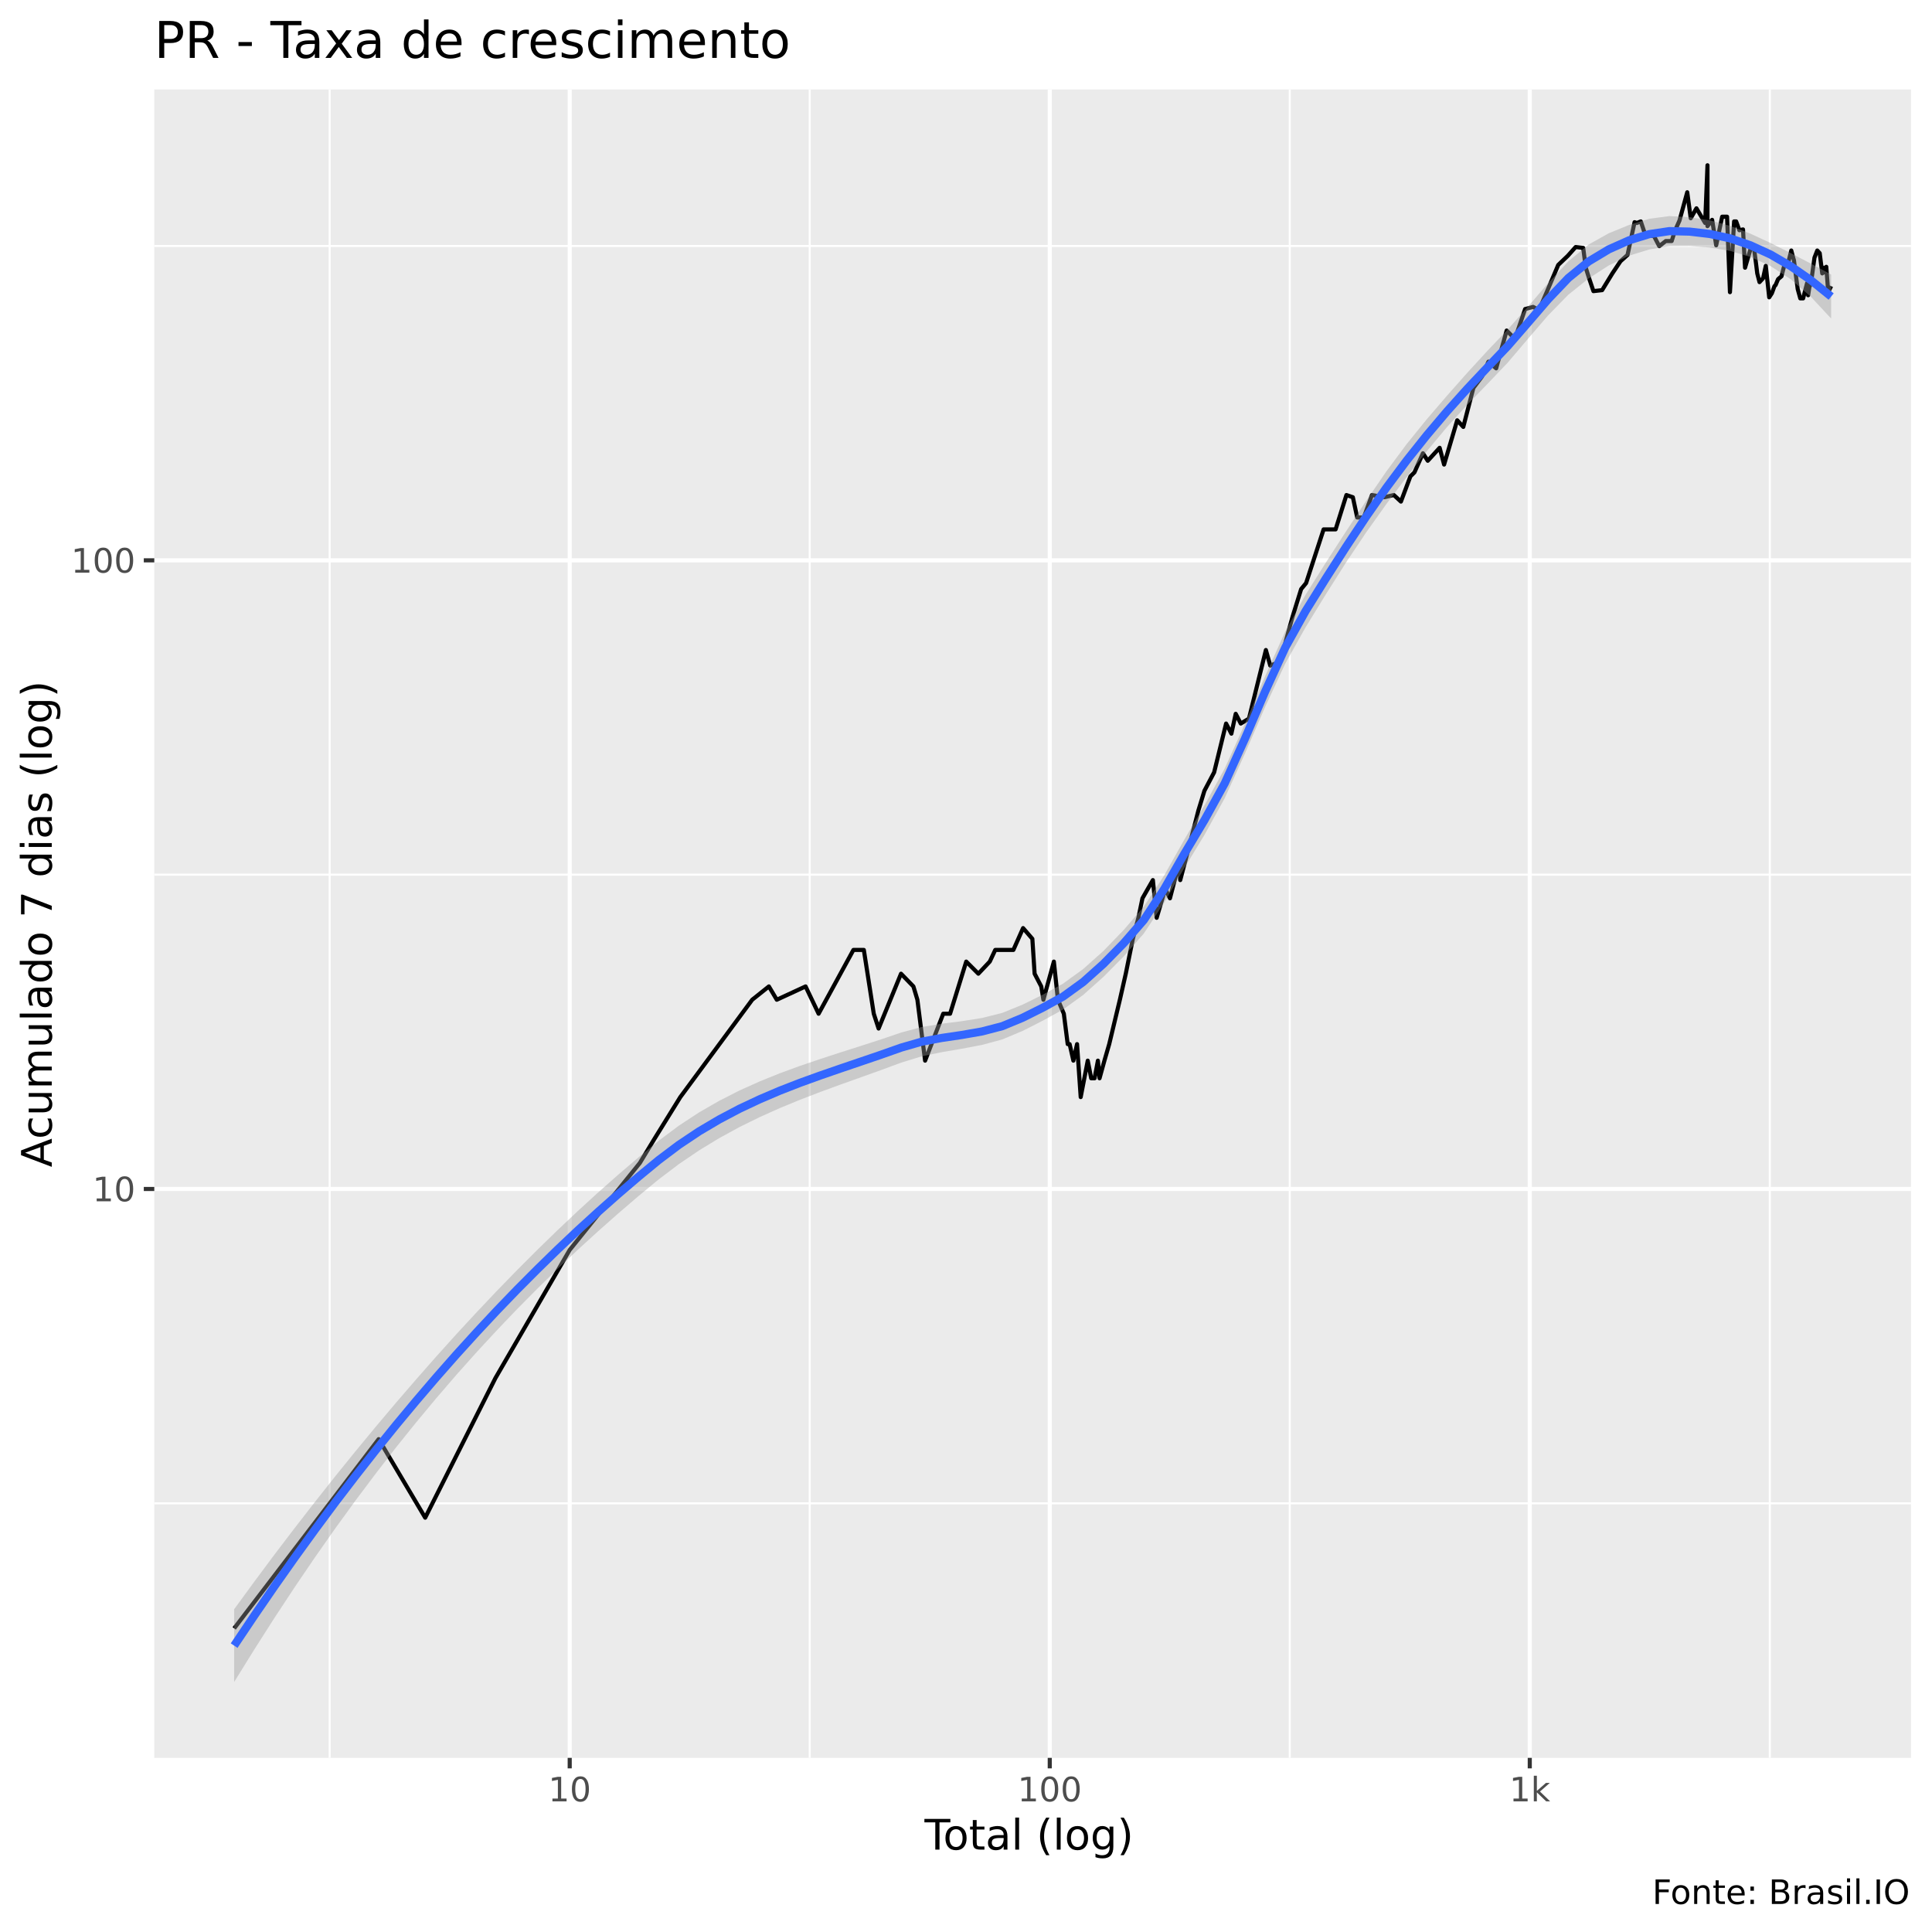
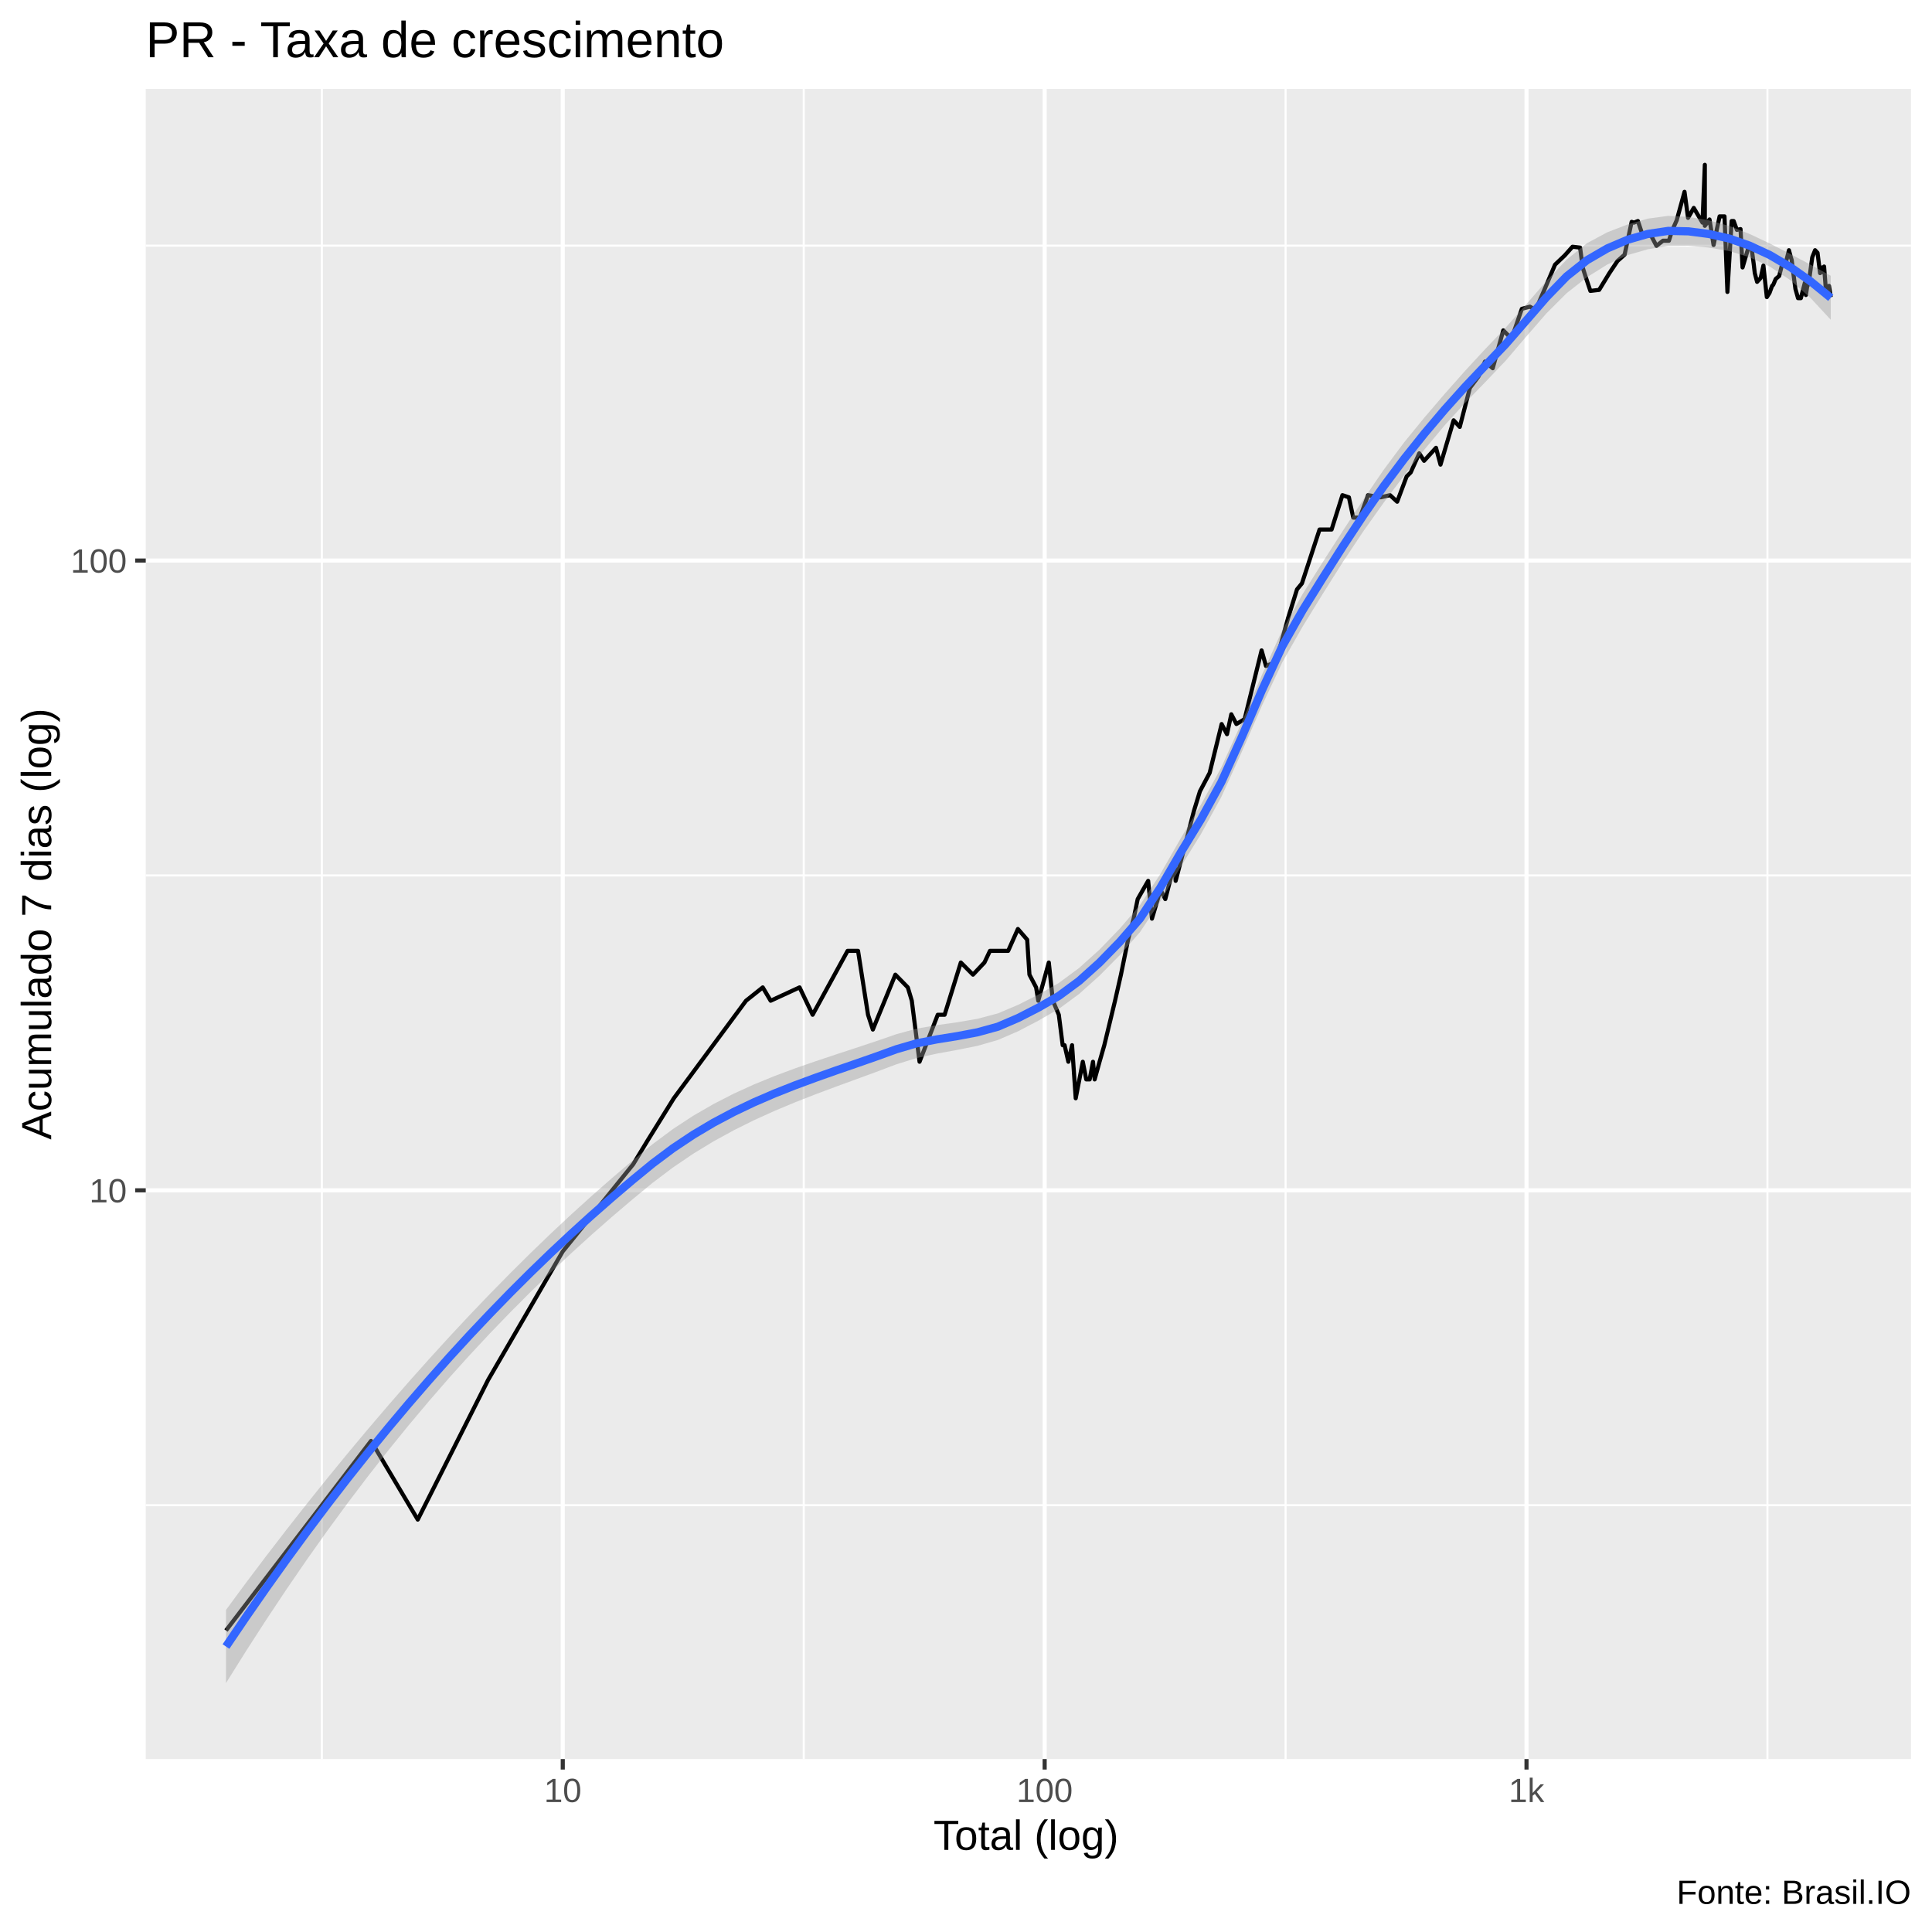
<svg xmlns="http://www.w3.org/2000/svg" viewBox="0 0 504.00 504.00">
  <defs>
    <style type="text/css">
    line, polyline, polygon, path, rect, circle {
      fill: none;
      stroke: #000000;
      stroke-linecap: round;
      stroke-linejoin: round;
      stroke-miterlimit: 10.00;
    }
  </style>
  </defs>
  <rect width="100%" height="100%" style="stroke: none; fill: #FFFFFF;" />
-   <rect x="0" y="0.00" width="504.00" height="504.00" style="stroke-width: 1.07; stroke: #FFFFFF; fill: #FFFFFF;" />
+   <rect x="-0" y="0.00" width="504.00" height="504.00" style="stroke-width: 1.07; stroke: #FFFFFF; fill: #FFFFFF;" />
  <defs>
-     <clipPath id="cpNDAuMjV8NDk4LjUyfDQ1OC41N3wyMy4zMw==">
-       <rect x="40.25" y="23.33" width="458.27" height="435.24" />
+     <clipPath id="cpMzguMDJ8NDk4LjUyfDQ1OC44OHwyMy4xOQ==">
+       <rect x="38.02" y="23.19" width="460.50" height="435.69" />
    </clipPath>
  </defs>
-   <rect x="40.25" y="23.33" width="458.27" height="435.24" style="stroke-width: 1.07; stroke: none; fill: #EBEBEB;" clip-path="url(#cpNDAuMjV8NDk4LjUyfDQ1OC41N3wyMy4zMw==)" />
-   <polyline points="40.25,392.17 498.52,392.17 " style="stroke-width: 0.53; stroke: #FFFFFF; stroke-linecap: butt;" clip-path="url(#cpNDAuMjV8NDk4LjUyfDQ1OC41N3wyMy4zMw==)" />
-   <polyline points="40.25,228.17 498.52,228.17 " style="stroke-width: 0.53; stroke: #FFFFFF; stroke-linecap: butt;" clip-path="url(#cpNDAuMjV8NDk4LjUyfDQ1OC41N3wyMy4zMw==)" />
-   <polyline points="40.25,64.17 498.52,64.17 " style="stroke-width: 0.53; stroke: #FFFFFF; stroke-linecap: butt;" clip-path="url(#cpNDAuMjV8NDk4LjUyfDQ1OC41N3wyMy4zMw==)" />
-   <polyline points="86.00,458.57 86.00,23.33 " style="stroke-width: 0.53; stroke: #FFFFFF; stroke-linecap: butt;" clip-path="url(#cpNDAuMjV8NDk4LjUyfDQ1OC41N3wyMy4zMw==)" />
-   <polyline points="211.23,458.57 211.23,23.33 " style="stroke-width: 0.53; stroke: #FFFFFF; stroke-linecap: butt;" clip-path="url(#cpNDAuMjV8NDk4LjUyfDQ1OC41N3wyMy4zMw==)" />
-   <polyline points="336.46,458.57 336.46,23.33 " style="stroke-width: 0.53; stroke: #FFFFFF; stroke-linecap: butt;" clip-path="url(#cpNDAuMjV8NDk4LjUyfDQ1OC41N3wyMy4zMw==)" />
-   <polyline points="461.69,458.57 461.69,23.33 " style="stroke-width: 0.53; stroke: #FFFFFF; stroke-linecap: butt;" clip-path="url(#cpNDAuMjV8NDk4LjUyfDQ1OC41N3wyMy4zMw==)" />
-   <polyline points="40.25,310.17 498.52,310.17 " style="stroke-width: 1.07; stroke: #FFFFFF; stroke-linecap: butt;" clip-path="url(#cpNDAuMjV8NDk4LjUyfDQ1OC41N3wyMy4zMw==)" />
-   <polyline points="40.25,146.17 498.52,146.17 " style="stroke-width: 1.07; stroke: #FFFFFF; stroke-linecap: butt;" clip-path="url(#cpNDAuMjV8NDk4LjUyfDQ1OC41N3wyMy4zMw==)" />
-   <polyline points="148.62,458.57 148.62,23.33 " style="stroke-width: 1.07; stroke: #FFFFFF; stroke-linecap: butt;" clip-path="url(#cpNDAuMjV8NDk4LjUyfDQ1OC41N3wyMy4zMw==)" />
-   <polyline points="273.85,458.57 273.85,23.33 " style="stroke-width: 1.07; stroke: #FFFFFF; stroke-linecap: butt;" clip-path="url(#cpNDAuMjV8NDk4LjUyfDQ1OC41N3wyMy4zMw==)" />
-   <polyline points="399.07,458.57 399.07,23.33 " style="stroke-width: 1.07; stroke: #FFFFFF; stroke-linecap: butt;" clip-path="url(#cpNDAuMjV8NDk4LjUyfDQ1OC41N3wyMy4zMw==)" />
-   <polyline points="61.08,424.80 61.08,424.80 61.08,424.80 83.14,395.92 83.14,395.92 83.14,395.92 98.78,375.43 110.92,395.92 129.22,359.54 148.62,326.06 166.92,303.38 170.67,297.18 177.47,286.20 196.23,260.80 200.58,257.33 202.64,260.80 210.15,257.33 213.55,264.45 222.63,247.81 225.35,247.81 227.94,264.45 229.20,268.31 235.05,254.01 238.28,257.33 239.32,260.80 241.33,276.69 246.06,264.45 247.85,264.45 252.06,250.85 255.22,254.01 258.20,250.85 259.63,247.81 261.03,247.81 264.36,247.81 266.89,242.11 269.31,244.91 269.90,254.01 271.63,257.33 272.19,260.80 274.92,250.85 275.98,260.80 277.52,264.45 278.53,272.38 279.03,272.38 280.01,276.69 280.97,272.38 281.92,286.20 283.76,276.69 284.66,281.29 285.54,281.29 286.41,276.69 286.84,281.29 288.11,276.69 289.36,272.38 292.14,260.80 293.68,254.01 295.53,244.91 296.97,239.43 298.03,234.34 299.41,231.92 300.75,229.59 301.74,239.43 303.97,231.92 305.21,234.34 307.60,225.13 307.89,229.59 310.17,220.94 312.62,211.43 314.20,206.28 316.73,201.48 319.85,188.75 321.23,191.39 322.36,186.21 323.68,188.75 325.81,187.47 330.23,169.57 331.37,173.64 333.96,172.60 337.10,161.18 339.43,153.67 340.72,152.11 345.29,138.10 348.42,138.10 351.24,129.14 352.92,129.71 354.05,134.99 355.77,134.99 357.90,129.14 361.16,129.71 363.61,129.14 365.46,130.85 367.93,124.27 368.98,123.23 371.20,118.25 372.46,120.20 375.56,116.82 376.72,121.19 380.14,109.64 381.73,111.37 384.36,101.21 386.60,98.24 388.28,94.35 390.30,96.09 393.04,86.23 395.19,88.41 397.86,80.62 399.94,80.06 401.47,80.91 403.71,75.69 406.49,69.12 408.99,66.74 411.04,64.44 413.01,64.67 413.68,69.84 414.46,72.33 415.68,75.95 417.95,75.69 420.62,71.32 422.73,68.16 424.57,66.51 426.41,57.96 427.00,58.17 428.03,57.76 429.29,61.56 431.46,61.56 432.85,64.22 434.55,62.88 436.09,62.88 436.91,60.27 438.12,57.55 440.15,50.15 441.06,56.94 442.55,54.34 444.82,58.17 445.43,43.11 445.43,59.00 446.64,57.35 447.70,63.99 449.26,56.53 450.54,56.53 451.29,76.22 452.38,57.76 452.91,57.76 453.75,60.06 454.70,59.85 455.23,69.84 456.81,64.44 457.50,64.22 458.11,68.88 458.41,71.32 459.00,73.60 459.94,72.58 460.64,69.36 461.53,77.57 462.23,76.49 462.91,74.64 463.19,74.38 463.84,72.83 464.74,72.07 465.62,68.64 466.41,68.88 467.29,65.35 467.78,67.21 467.99,67.92 468.39,71.07 468.97,75.42 469.64,77.84 470.38,77.84 471.41,73.86 471.69,77.02 472.01,74.90 472.43,73.86 473.34,67.21 474.07,65.35 474.71,66.05 475.37,71.32 475.72,69.84 475.95,71.07 476.42,69.60 476.93,76.22 477.69,74.64 " style="stroke-width: 1.07; stroke-linecap: butt;" clip-path="url(#cpNDAuMjV8NDk4LjUyfDQ1OC41N3wyMy4zMw==)" />
-   <polygon points="61.08,419.80 66.36,412.58 71.63,405.50 76.91,398.57 82.18,391.78 87.45,385.12 92.73,378.60 98.00,372.22 103.27,365.97 108.55,359.85 113.82,353.86 119.09,348.01 124.37,342.30 129.64,336.73 134.91,331.31 140.19,326.03 145.46,320.90 150.73,315.93 156.01,311.10 161.28,306.44 166.55,301.93 171.83,297.58 177.10,293.65 182.37,290.19 187.65,287.15 192.92,284.47 198.20,282.10 203.47,279.97 208.74,278.04 214.02,276.25 219.29,274.53 224.56,272.85 229.84,271.14 235.11,269.35 240.38,267.93 245.66,267.06 250.93,266.39 256.20,265.56 261.48,264.23 266.75,262.08 272.02,259.49 277.30,256.61 282.57,252.79 287.84,248.08 293.12,242.62 298.39,236.49 303.67,228.42 308.94,219.05 314.21,210.08 319.49,200.48 324.76,188.82 330.03,176.41 335.31,164.69 340.58,155.16 345.85,146.80 351.13,138.64 356.40,130.65 361.67,122.96 366.95,115.85 372.22,109.35 377.49,103.21 382.77,97.25 388.04,91.50 393.31,85.97 398.59,80.00 403.86,73.87 409.13,68.19 414.41,63.80 419.68,60.85 424.96,58.69 430.23,57.07 435.50,56.37 440.78,56.66 446.05,57.49 451.32,58.91 456.60,60.94 461.87,63.38 467.14,66.03 472.42,68.78 477.69,71.61 477.69,83.10 472.42,77.44 467.14,72.84 461.87,69.40 456.60,67.02 451.32,65.45 446.05,64.58 440.78,64.18 435.50,64.21 430.23,65.08 424.96,66.70 419.68,69.25 414.41,72.65 409.13,76.88 403.86,82.27 398.59,88.40 393.31,94.61 388.04,100.14 382.77,105.58 377.49,111.39 372.22,117.70 366.95,124.45 361.67,131.48 356.40,138.88 351.13,146.75 345.85,155.08 340.58,163.65 335.31,173.06 330.03,184.42 324.76,196.59 319.49,208.22 314.21,217.80 308.94,226.47 303.67,235.53 298.39,243.52 293.12,249.53 287.84,254.85 282.57,259.55 277.30,263.37 272.02,266.27 266.75,268.94 261.48,271.15 256.20,272.58 250.93,273.58 245.66,274.48 240.38,275.58 235.11,277.20 229.84,279.15 224.56,281.04 219.29,282.92 214.02,284.85 208.74,286.88 203.47,289.05 198.20,291.41 192.92,294.01 187.65,296.89 182.37,300.10 177.10,303.68 171.83,307.67 166.55,312.03 161.28,316.55 156.01,321.21 150.73,326.03 145.46,331.01 140.19,336.16 134.91,341.49 129.64,347.01 124.37,352.71 119.09,358.62 113.82,364.74 108.55,371.08 103.27,377.64 98.00,384.43 92.73,391.46 87.45,398.73 82.18,406.24 76.91,414.00 71.63,422.01 66.36,430.27 61.08,438.79 " style="stroke-width: 0.00; stroke: none; fill: #999999; fill-opacity: 0.40;" clip-path="url(#cpNDAuMjV8NDk4LjUyfDQ1OC41N3wyMy4zMw==)" />
-   <polyline points="61.08,419.80 66.36,412.58 71.63,405.50 76.91,398.57 82.18,391.78 87.45,385.12 92.73,378.60 98.00,372.22 103.27,365.97 108.55,359.85 113.82,353.86 119.09,348.01 124.37,342.30 129.64,336.73 134.91,331.31 140.19,326.03 145.46,320.90 150.73,315.93 156.01,311.10 161.28,306.44 166.55,301.93 171.83,297.58 177.10,293.65 182.37,290.19 187.65,287.15 192.92,284.47 198.20,282.10 203.47,279.97 208.74,278.04 214.02,276.25 219.29,274.53 224.56,272.85 229.84,271.14 235.11,269.35 240.38,267.93 245.66,267.06 250.93,266.39 256.20,265.56 261.48,264.23 266.75,262.08 272.02,259.49 277.30,256.61 282.57,252.79 287.84,248.08 293.12,242.62 298.39,236.49 303.67,228.42 308.94,219.05 314.21,210.08 319.49,200.48 324.76,188.82 330.03,176.41 335.31,164.69 340.58,155.16 345.85,146.80 351.13,138.64 356.40,130.65 361.67,122.96 366.95,115.85 372.22,109.35 377.49,103.21 382.77,97.25 388.04,91.50 393.31,85.97 398.59,80.00 403.86,73.87 409.13,68.19 414.41,63.80 419.68,60.85 424.96,58.69 430.23,57.07 435.50,56.37 440.78,56.66 446.05,57.49 451.32,58.91 456.60,60.94 461.87,63.38 467.14,66.03 472.42,68.78 477.69,71.61 " style="stroke-width: 2.13; stroke: none;" clip-path="url(#cpNDAuMjV8NDk4LjUyfDQ1OC41N3wyMy4zMw==)" />
-   <polyline points="477.69,83.10 472.42,77.44 467.14,72.84 461.87,69.40 456.60,67.02 451.32,65.45 446.05,64.58 440.78,64.18 435.50,64.21 430.23,65.08 424.96,66.70 419.68,69.25 414.41,72.65 409.13,76.88 403.86,82.27 398.59,88.40 393.31,94.61 388.04,100.14 382.77,105.58 377.49,111.39 372.22,117.70 366.95,124.45 361.67,131.48 356.40,138.88 351.13,146.75 345.85,155.08 340.58,163.65 335.31,173.06 330.03,184.42 324.76,196.59 319.49,208.22 314.21,217.80 308.94,226.47 303.67,235.53 298.39,243.52 293.12,249.53 287.84,254.85 282.57,259.55 277.30,263.37 272.02,266.27 266.75,268.94 261.48,271.15 256.20,272.58 250.93,273.58 245.66,274.48 240.38,275.58 235.11,277.20 229.84,279.15 224.56,281.04 219.29,282.92 214.02,284.85 208.74,286.88 203.47,289.05 198.20,291.41 192.92,294.01 187.65,296.89 182.37,300.10 177.10,303.68 171.83,307.67 166.55,312.03 161.28,316.55 156.01,321.21 150.73,326.03 145.46,331.01 140.19,336.16 134.91,341.49 129.64,347.01 124.37,352.71 119.09,358.62 113.82,364.74 108.55,371.08 103.27,377.64 98.00,384.43 92.73,391.46 87.45,398.73 82.18,406.24 76.91,414.00 71.63,422.01 66.36,430.27 61.08,438.79 " style="stroke-width: 2.13; stroke: none;" clip-path="url(#cpNDAuMjV8NDk4LjUyfDQ1OC41N3wyMy4zMw==)" />
-   <polyline points="61.08,429.29 66.36,421.42 71.63,413.76 76.91,406.28 82.18,399.01 87.45,391.92 92.73,385.03 98.00,378.32 103.27,371.80 108.55,365.46 113.82,359.30 119.09,353.32 124.37,347.51 129.64,341.87 134.91,336.40 140.19,331.10 145.46,325.96 150.73,320.98 156.01,316.16 161.28,311.49 166.55,306.98 171.83,302.63 177.10,298.66 182.37,295.14 187.65,292.02 192.92,289.24 198.20,286.76 203.47,284.51 208.74,282.46 214.02,280.55 219.29,278.73 224.56,276.94 229.84,275.14 235.11,273.28 240.38,271.76 245.66,270.77 250.93,269.99 256.20,269.07 261.48,267.69 266.75,265.51 272.02,262.88 277.30,259.99 282.57,256.17 287.84,251.46 293.12,246.08 298.39,240.01 303.67,231.97 308.94,222.76 314.21,213.94 319.49,204.35 324.76,192.71 330.03,180.41 335.31,168.87 340.58,159.41 345.85,150.94 351.13,142.70 356.40,134.76 361.67,127.22 366.95,120.15 372.22,113.53 377.49,107.30 382.77,101.41 388.04,95.82 393.31,90.29 398.59,84.20 403.86,78.07 409.13,72.53 414.41,68.22 419.68,65.05 424.96,62.70 430.23,61.08 435.50,60.29 440.78,60.42 446.05,61.04 451.32,62.18 456.60,63.98 461.87,66.39 467.14,69.44 472.42,73.11 477.69,77.36 " style="stroke-width: 2.13; stroke: #3366FF; stroke-linecap: butt;" clip-path="url(#cpNDAuMjV8NDk4LjUyfDQ1OC41N3wyMy4zMw==)" />
+   <rect x="38.02" y="23.19" width="460.50" height="435.69" style="stroke-width: 1.07; stroke: none; fill: #EBEBEB;" clip-path="url(#cpMzguMDJ8NDk4LjUyfDQ1OC44OHwyMy4xOQ==)" />
+   <polyline points="38.02,392.66 498.52,392.66 " style="stroke-width: 0.53; stroke: #FFFFFF; stroke-linecap: butt;" clip-path="url(#cpMzguMDJ8NDk4LjUyfDQ1OC44OHwyMy4xOQ==)" />
+   <polyline points="38.02,228.37 498.52,228.37 " style="stroke-width: 0.53; stroke: #FFFFFF; stroke-linecap: butt;" clip-path="url(#cpMzguMDJ8NDk4LjUyfDQ1OC44OHwyMy4xOQ==)" />
+   <polyline points="38.02,64.08 498.52,64.08 " style="stroke-width: 0.53; stroke: #FFFFFF; stroke-linecap: butt;" clip-path="url(#cpMzguMDJ8NDk4LjUyfDQ1OC44OHwyMy4xOQ==)" />
+   <polyline points="83.96,458.88 83.96,23.19 " style="stroke-width: 0.53; stroke: #FFFFFF; stroke-linecap: butt;" clip-path="url(#cpMzguMDJ8NDk4LjUyfDQ1OC44OHwyMy4xOQ==)" />
+   <polyline points="209.67,458.88 209.67,23.19 " style="stroke-width: 0.53; stroke: #FFFFFF; stroke-linecap: butt;" clip-path="url(#cpMzguMDJ8NDk4LjUyfDQ1OC44OHwyMy4xOQ==)" />
+   <polyline points="335.37,458.88 335.37,23.19 " style="stroke-width: 0.53; stroke: #FFFFFF; stroke-linecap: butt;" clip-path="url(#cpMzguMDJ8NDk4LjUyfDQ1OC44OHwyMy4xOQ==)" />
+   <polyline points="461.07,458.88 461.07,23.19 " style="stroke-width: 0.53; stroke: #FFFFFF; stroke-linecap: butt;" clip-path="url(#cpMzguMDJ8NDk4LjUyfDQ1OC44OHwyMy4xOQ==)" />
+   <polyline points="38.02,310.52 498.52,310.52 " style="stroke-width: 1.07; stroke: #FFFFFF; stroke-linecap: butt;" clip-path="url(#cpMzguMDJ8NDk4LjUyfDQ1OC44OHwyMy4xOQ==)" />
+   <polyline points="38.02,146.23 498.52,146.23 " style="stroke-width: 1.07; stroke: #FFFFFF; stroke-linecap: butt;" clip-path="url(#cpMzguMDJ8NDk4LjUyfDQ1OC44OHwyMy4xOQ==)" />
+   <polyline points="146.81,458.88 146.81,23.19 " style="stroke-width: 1.07; stroke: #FFFFFF; stroke-linecap: butt;" clip-path="url(#cpMzguMDJ8NDk4LjUyfDQ1OC44OHwyMy4xOQ==)" />
+   <polyline points="272.52,458.88 272.52,23.19 " style="stroke-width: 1.07; stroke: #FFFFFF; stroke-linecap: butt;" clip-path="url(#cpMzguMDJ8NDk4LjUyfDQ1OC44OHwyMy4xOQ==)" />
+   <polyline points="398.22,458.88 398.22,23.19 " style="stroke-width: 1.07; stroke: #FFFFFF; stroke-linecap: butt;" clip-path="url(#cpMzguMDJ8NDk4LjUyfDQ1OC44OHwyMy4xOQ==)" />
+   <polyline points="58.95,425.35 58.95,425.35 58.95,425.35 81.09,396.42 81.09,396.42 81.09,396.42 96.79,375.89 108.98,396.42 127.34,359.97 146.81,326.44 165.18,303.72 168.95,297.51 175.78,286.51 194.61,261.06 198.98,257.58 201.04,261.06 208.58,257.58 211.99,264.72 221.11,248.05 223.84,248.05 226.44,264.72 227.70,268.58 233.57,254.26 236.82,257.58 237.86,261.06 239.88,276.98 244.63,264.72 246.42,264.72 250.65,251.09 253.82,254.26 256.81,251.09 258.25,248.05 259.65,248.05 263.00,248.05 265.54,242.34 267.96,245.14 268.55,254.26 270.29,257.58 270.85,261.06 273.60,251.09 274.66,261.06 276.21,264.72 277.22,272.66 277.72,272.66 278.70,276.98 279.67,272.66 280.62,286.51 282.47,276.98 283.37,281.59 284.26,281.59 285.13,276.98 285.56,281.59 286.84,276.98 288.08,272.66 290.88,261.06 292.42,254.26 294.28,245.14 295.73,239.65 296.79,234.55 298.17,232.13 299.52,229.79 300.51,239.65 302.75,232.13 303.99,234.55 306.39,225.33 306.69,229.79 308.97,221.13 311.44,211.61 313.02,206.44 315.56,201.63 318.69,188.88 320.08,191.53 321.21,186.33 322.54,188.88 324.68,187.60 329.11,169.67 330.26,173.74 332.85,172.70 336.01,161.26 338.35,153.75 339.64,152.18 344.23,138.14 347.37,138.14 350.20,129.17 351.89,129.74 353.02,135.03 354.75,135.03 356.88,129.17 360.16,129.74 362.62,129.17 364.48,130.88 366.95,124.29 368.01,123.25 370.24,118.26 371.50,120.21 374.61,116.82 375.78,121.21 379.21,109.64 380.81,111.37 383.45,101.19 385.69,98.21 387.38,94.32 389.41,96.06 392.16,86.18 394.31,88.37 397.00,80.57 399.08,80.00 400.62,80.85 402.87,75.62 405.66,69.04 408.17,66.66 410.22,64.36 412.20,64.59 412.87,69.77 413.66,72.26 414.88,75.89 417.17,75.62 419.84,71.25 421.96,68.08 423.81,66.43 425.65,57.87 426.24,58.08 427.28,57.66 428.55,61.47 430.73,61.47 432.12,64.13 433.83,62.79 435.37,62.79 436.19,60.18 437.40,57.46 439.44,50.04 440.36,56.84 441.85,54.24 444.13,58.08 444.74,42.99 444.74,58.91 445.96,57.25 447.02,63.91 448.59,56.44 449.87,56.44 450.63,76.16 451.73,57.66 452.26,57.66 453.10,59.97 454.05,59.76 454.58,69.77 456.17,64.36 456.86,64.13 457.48,68.80 457.77,71.25 458.37,73.53 459.31,72.51 460.02,69.28 460.91,77.51 461.61,76.42 462.29,74.57 462.58,74.31 463.23,72.76 464.13,72.00 465.01,68.56 465.80,68.80 466.68,65.27 467.18,67.13 467.40,67.84 467.79,71.00 468.37,75.36 469.05,77.78 469.79,77.78 470.82,73.79 471.11,76.96 471.42,74.83 471.85,73.79 472.76,67.13 473.50,65.27 474.14,65.96 474.80,71.25 475.15,69.77 475.38,71.00 475.85,69.53 476.36,76.16 477.13,74.57 477.59,77.51 " style="stroke-width: 1.07; stroke-linecap: butt;" clip-path="url(#cpMzguMDJ8NDk4LjUyfDQ1OC44OHwyMy4xOQ==)" />
+   <polygon points="58.95,419.98 64.25,412.80 69.55,405.78 74.85,398.90 80.15,392.16 85.45,385.55 90.75,379.08 96.05,372.74 101.35,366.54 106.65,360.46 111.95,354.52 117.24,348.71 122.54,343.04 127.84,337.50 133.14,332.11 138.44,326.85 143.74,321.75 149.04,316.79 154.34,311.99 159.64,307.33 164.94,302.82 170.24,298.48 175.54,294.54 180.83,291.07 186.13,288.01 191.43,285.29 196.73,282.88 202.03,280.71 207.33,278.73 212.63,276.89 217.93,275.12 223.23,273.38 228.53,271.62 233.83,269.79 239.13,268.34 244.43,267.42 249.72,266.68 255.02,265.77 260.32,264.36 265.62,262.12 270.92,259.44 276.22,256.42 281.52,252.50 286.82,247.73 292.12,242.24 297.42,236.07 302.72,227.97 308.02,218.68 313.31,209.87 318.61,200.18 323.91,188.46 329.21,176.03 334.51,164.38 339.81,154.97 345.11,146.56 350.41,138.31 355.71,130.23 361.01,122.49 366.31,115.38 371.61,108.89 376.90,102.72 382.20,96.74 387.50,91.00 392.80,85.45 398.10,79.45 403.40,73.33 408.70,67.71 414.00,63.44 419.30,60.59 424.60,58.55 429.90,57.03 435.20,56.31 440.49,56.58 445.79,57.48 451.09,58.94 456.39,61.02 461.69,63.52 466.99,66.23 472.29,69.04 477.59,71.94 477.59,83.42 472.29,77.70 466.99,73.04 461.69,69.54 456.39,67.11 451.09,65.49 445.79,64.59 440.49,64.11 435.20,64.15 429.90,65.02 424.60,66.54 419.30,69.00 414.00,72.32 408.70,76.47 403.40,81.77 398.10,87.86 392.80,94.08 387.50,99.65 382.20,105.10 376.90,110.92 371.61,117.25 366.31,124.01 361.01,131.07 355.71,138.52 350.41,146.46 345.11,154.85 339.81,163.47 334.51,172.78 329.21,184.07 323.91,196.22 318.61,207.89 313.31,217.56 308.02,226.10 302.72,235.10 297.42,243.12 292.12,249.17 286.82,254.53 281.52,259.28 276.22,263.19 270.92,266.24 265.62,269.01 260.32,271.30 255.02,272.82 249.72,273.89 244.43,274.85 239.13,276.01 233.83,277.65 228.53,279.65 223.23,281.59 217.93,283.53 212.63,285.51 207.33,287.59 202.03,289.81 196.73,292.21 191.43,294.85 186.13,297.75 180.83,300.98 175.54,304.57 170.24,308.57 164.94,312.93 159.64,317.44 154.34,322.10 149.04,326.91 143.74,331.88 138.44,337.01 133.14,342.32 127.84,347.81 122.54,353.49 117.24,359.37 111.95,365.46 106.65,371.76 101.35,378.29 96.05,385.04 90.75,392.03 85.45,399.25 80.15,406.72 74.85,414.44 69.55,422.40 64.25,430.61 58.95,439.07 " style="stroke-width: 0.00; stroke: none; fill: #999999; fill-opacity: 0.40;" clip-path="url(#cpMzguMDJ8NDk4LjUyfDQ1OC44OHwyMy4xOQ==)" />
+   <polyline points="58.95,419.98 64.25,412.80 69.55,405.78 74.85,398.90 80.15,392.16 85.45,385.55 90.75,379.08 96.05,372.74 101.35,366.54 106.65,360.46 111.95,354.52 117.24,348.71 122.54,343.04 127.84,337.50 133.14,332.11 138.44,326.85 143.74,321.75 149.04,316.79 154.34,311.99 159.64,307.33 164.94,302.82 170.24,298.48 175.54,294.54 180.83,291.07 186.13,288.01 191.43,285.29 196.73,282.88 202.03,280.71 207.33,278.73 212.63,276.89 217.93,275.12 223.23,273.38 228.53,271.62 233.83,269.79 239.13,268.34 244.43,267.42 249.72,266.68 255.02,265.77 260.32,264.36 265.62,262.12 270.92,259.44 276.22,256.42 281.52,252.50 286.82,247.73 292.12,242.24 297.42,236.07 302.72,227.97 308.02,218.68 313.31,209.87 318.61,200.18 323.91,188.46 329.21,176.03 334.51,164.38 339.81,154.97 345.11,146.56 350.41,138.31 355.71,130.23 361.01,122.49 366.31,115.38 371.61,108.89 376.90,102.72 382.20,96.74 387.50,91.00 392.80,85.45 398.10,79.45 403.40,73.33 408.70,67.71 414.00,63.44 419.30,60.59 424.60,58.55 429.90,57.03 435.20,56.31 440.49,56.58 445.79,57.48 451.09,58.94 456.39,61.02 461.69,63.52 466.99,66.23 472.29,69.04 477.59,71.94 " style="stroke-width: 2.13; stroke: none;" clip-path="url(#cpMzguMDJ8NDk4LjUyfDQ1OC44OHwyMy4xOQ==)" />
+   <polyline points="477.59,83.42 472.29,77.70 466.99,73.04 461.69,69.54 456.39,67.11 451.09,65.49 445.79,64.59 440.49,64.11 435.20,64.15 429.90,65.02 424.60,66.54 419.30,69.00 414.00,72.32 408.70,76.47 403.40,81.77 398.10,87.86 392.80,94.08 387.50,99.65 382.20,105.10 376.90,110.92 371.61,117.25 366.31,124.01 361.01,131.07 355.71,138.52 350.41,146.46 345.11,154.85 339.81,163.47 334.51,172.78 329.21,184.07 323.91,196.22 318.61,207.89 313.31,217.56 308.02,226.10 302.72,235.10 297.42,243.12 292.12,249.17 286.82,254.53 281.52,259.28 276.22,263.19 270.92,266.24 265.62,269.01 260.32,271.30 255.02,272.82 249.72,273.89 244.43,274.85 239.13,276.01 233.83,277.65 228.53,279.65 223.23,281.59 217.93,283.53 212.63,285.51 207.33,287.59 202.03,289.81 196.73,292.21 191.43,294.85 186.13,297.75 180.83,300.98 175.54,304.57 170.24,308.57 164.94,312.93 159.64,317.44 154.34,322.10 149.04,326.91 143.74,331.88 138.44,337.01 133.14,342.32 127.84,347.81 122.54,353.49 117.24,359.37 111.95,365.46 106.65,371.76 101.35,378.29 96.05,385.04 90.75,392.03 85.45,399.25 80.15,406.72 74.85,414.44 69.55,422.40 64.25,430.61 58.95,439.07 " style="stroke-width: 2.13; stroke: none;" clip-path="url(#cpMzguMDJ8NDk4LjUyfDQ1OC44OHwyMy4xOQ==)" />
+   <polyline points="58.95,429.53 64.25,421.71 69.55,414.09 74.85,406.67 80.15,399.44 85.45,392.40 90.75,385.55 96.05,378.89 101.35,372.41 106.65,366.11 111.95,359.99 117.24,354.04 122.54,348.26 127.84,342.66 133.14,337.21 138.44,331.93 143.74,326.81 149.04,321.85 154.34,317.04 159.64,312.39 164.94,307.88 170.24,303.53 175.54,299.56 180.83,296.03 186.13,292.88 191.43,290.07 196.73,287.55 202.03,285.26 207.33,283.16 212.63,281.20 217.93,279.32 223.23,277.49 228.53,275.64 233.83,273.72 239.13,272.17 244.43,271.14 249.72,270.29 255.02,269.29 260.32,267.83 265.62,265.56 270.92,262.84 276.22,259.80 281.52,255.89 286.82,251.13 292.12,245.70 297.42,239.60 302.72,231.53 308.02,222.39 313.31,213.72 318.61,204.03 323.91,192.34 329.21,180.05 334.51,168.58 339.81,159.22 345.11,150.71 350.41,142.39 355.71,134.37 361.01,126.78 366.31,119.70 371.61,113.07 376.90,106.82 382.20,100.92 387.50,95.32 392.80,89.76 398.10,83.66 403.40,77.55 408.70,72.09 414.00,67.88 419.30,64.80 424.60,62.54 429.90,61.02 435.20,60.23 440.49,60.35 445.79,61.04 451.09,62.22 456.39,64.07 461.69,66.53 466.99,69.64 472.29,73.37 477.59,77.68 " style="stroke-width: 2.13; stroke: #3366FF; stroke-linecap: butt;" clip-path="url(#cpMzguMDJ8NDk4LjUyfDQ1OC44OHwyMy4xOQ==)" />
  <defs>
    <clipPath id="cpMC4wMHw1MDQuMDB8NTA0LjAwfDAuMDA=">
      <rect x="0.00" y="0.00" width="504.00" height="504.00" />
    </clipPath>
  </defs>
  <g clip-path="url(#cpMC4wMHw1MDQuMDB8NTA0LjAwfDAuMDA=)">
-     <text x="24.13" y="313.38" style="font-size: 8.80px; fill: #4D4D4D; font-family: DejaVu Sans;" textLength="11.20px" lengthAdjust="spacingAndGlyphs">10</text>
+     <text x="23.30" y="313.67" style="font-size: 8.80px; fill: #4D4D4D; font-family: Arial;" textLength="9.79px" lengthAdjust="spacingAndGlyphs">10</text>
  </g>
  <g clip-path="url(#cpMC4wMHw1MDQuMDB8NTA0LjAwfDAuMDA=)">
-     <text x="18.53" y="149.38" style="font-size: 8.80px; fill: #4D4D4D; font-family: DejaVu Sans;" textLength="16.80px" lengthAdjust="spacingAndGlyphs">100</text>
+     <text x="18.41" y="149.38" style="font-size: 8.80px; fill: #4D4D4D; font-family: Arial;" textLength="14.68px" lengthAdjust="spacingAndGlyphs">100</text>
  </g>
-   <polyline points="37.51,310.17 40.25,310.17 " style="stroke-width: 1.07; stroke: #333333; stroke-linecap: butt;" clip-path="url(#cpMC4wMHw1MDQuMDB8NTA0LjAwfDAuMDA=)" />
-   <polyline points="37.51,146.17 40.25,146.17 " style="stroke-width: 1.07; stroke: #333333; stroke-linecap: butt;" clip-path="url(#cpMC4wMHw1MDQuMDB8NTA0LjAwfDAuMDA=)" />
-   <polyline points="148.62,461.31 148.62,458.57 " style="stroke-width: 1.07; stroke: #333333; stroke-linecap: butt;" clip-path="url(#cpMC4wMHw1MDQuMDB8NTA0LjAwfDAuMDA=)" />
-   <polyline points="273.85,461.31 273.85,458.57 " style="stroke-width: 1.07; stroke: #333333; stroke-linecap: butt;" clip-path="url(#cpMC4wMHw1MDQuMDB8NTA0LjAwfDAuMDA=)" />
-   <polyline points="399.07,461.31 399.07,458.57 " style="stroke-width: 1.07; stroke: #333333; stroke-linecap: butt;" clip-path="url(#cpMC4wMHw1MDQuMDB8NTA0LjAwfDAuMDA=)" />
+   <polyline points="35.28,310.52 38.02,310.52 " style="stroke-width: 1.07; stroke: #333333; stroke-linecap: butt;" clip-path="url(#cpMC4wMHw1MDQuMDB8NTA0LjAwfDAuMDA=)" />
+   <polyline points="35.28,146.23 38.02,146.23 " style="stroke-width: 1.07; stroke: #333333; stroke-linecap: butt;" clip-path="url(#cpMC4wMHw1MDQuMDB8NTA0LjAwfDAuMDA=)" />
+   <polyline points="146.81,461.62 146.81,458.88 " style="stroke-width: 1.07; stroke: #333333; stroke-linecap: butt;" clip-path="url(#cpMC4wMHw1MDQuMDB8NTA0LjAwfDAuMDA=)" />
+   <polyline points="272.52,461.62 272.52,458.88 " style="stroke-width: 1.07; stroke: #333333; stroke-linecap: butt;" clip-path="url(#cpMC4wMHw1MDQuMDB8NTA0LjAwfDAuMDA=)" />
+   <polyline points="398.22,461.62 398.22,458.88 " style="stroke-width: 1.07; stroke: #333333; stroke-linecap: butt;" clip-path="url(#cpMC4wMHw1MDQuMDB8NTA0LjAwfDAuMDA=)" />
  <g clip-path="url(#cpMC4wMHw1MDQuMDB8NTA0LjAwfDAuMDA=)">
-     <text x="143.02" y="469.92" style="font-size: 8.80px; fill: #4D4D4D; font-family: DejaVu Sans;" textLength="11.20px" lengthAdjust="spacingAndGlyphs">10</text>
+     <text x="141.92" y="470.11" style="font-size: 8.80px; fill: #4D4D4D; font-family: Arial;" textLength="9.79px" lengthAdjust="spacingAndGlyphs">10</text>
  </g>
  <g clip-path="url(#cpMC4wMHw1MDQuMDB8NTA0LjAwfDAuMDA=)">
-     <text x="265.45" y="469.92" style="font-size: 8.80px; fill: #4D4D4D; font-family: DejaVu Sans;" textLength="16.80px" lengthAdjust="spacingAndGlyphs">100</text>
+     <text x="265.17" y="470.11" style="font-size: 8.80px; fill: #4D4D4D; font-family: Arial;" textLength="14.68px" lengthAdjust="spacingAndGlyphs">100</text>
  </g>
  <g clip-path="url(#cpMC4wMHw1MDQuMDB8NTA0LjAwfDAuMDA=)">
-     <text x="393.73" y="469.92" style="font-size: 8.80px; fill: #4D4D4D; font-family: DejaVu Sans;" textLength="10.69px" lengthAdjust="spacingAndGlyphs">1k</text>
+     <text x="393.57" y="470.11" style="font-size: 8.80px; fill: #4D4D4D; font-family: Arial;" textLength="9.29px" lengthAdjust="spacingAndGlyphs">1k</text>
  </g>
  <g clip-path="url(#cpMC4wMHw1MDQuMDB8NTA0LjAwfDAuMDA=)">
-     <text x="241.18" y="482.51" style="font-size: 11.00px; font-family: DejaVu Sans;" textLength="56.41px" lengthAdjust="spacingAndGlyphs">Total (log)</text>
+     <text x="243.51" y="482.57" style="font-size: 11.00px; font-family: Arial;" textLength="49.52px" lengthAdjust="spacingAndGlyphs">Total (log)</text>
  </g>
  <g clip-path="url(#cpMC4wMHw1MDQuMDB8NTA0LjAwfDAuMDA=)">
-     <text transform="translate(13.50,304.49) rotate(-90)" style="font-size: 11.00px; font-family: DejaVu Sans;" textLength="127.09px" lengthAdjust="spacingAndGlyphs">Acumulado 7 dias (log)</text>
+     <text transform="translate(13.35,297.28) rotate(-90)" style="font-size: 11.00px; font-family: Arial;" textLength="112.50px" lengthAdjust="spacingAndGlyphs">Acumulado 7 dias (log)</text>
  </g>
  <g clip-path="url(#cpMC4wMHw1MDQuMDB8NTA0LjAwfDAuMDA=)">
-     <text x="40.25" y="15.10" style="font-size: 13.20px; font-family: DejaVu Sans;" textLength="168.44px" lengthAdjust="spacingAndGlyphs">PR - Taxa de crescimento</text>
+     <text x="38.02" y="14.93" style="font-size: 13.20px; font-family: Arial;" textLength="152.59px" lengthAdjust="spacingAndGlyphs">PR - Taxa de crescimento</text>
  </g>
  <g clip-path="url(#cpMC4wMHw1MDQuMDB8NTA0LjAwfDAuMDA=)">
-     <text x="431.03" y="496.69" style="font-size: 8.80px; font-family: DejaVu Sans;" textLength="67.49px" lengthAdjust="spacingAndGlyphs">Fonte: Brasil.IO</text>
+     <text x="437.39" y="496.67" style="font-size: 8.80px; font-family: Arial;" textLength="61.13px" lengthAdjust="spacingAndGlyphs">Fonte: Brasil.IO</text>
  </g>
</svg>
